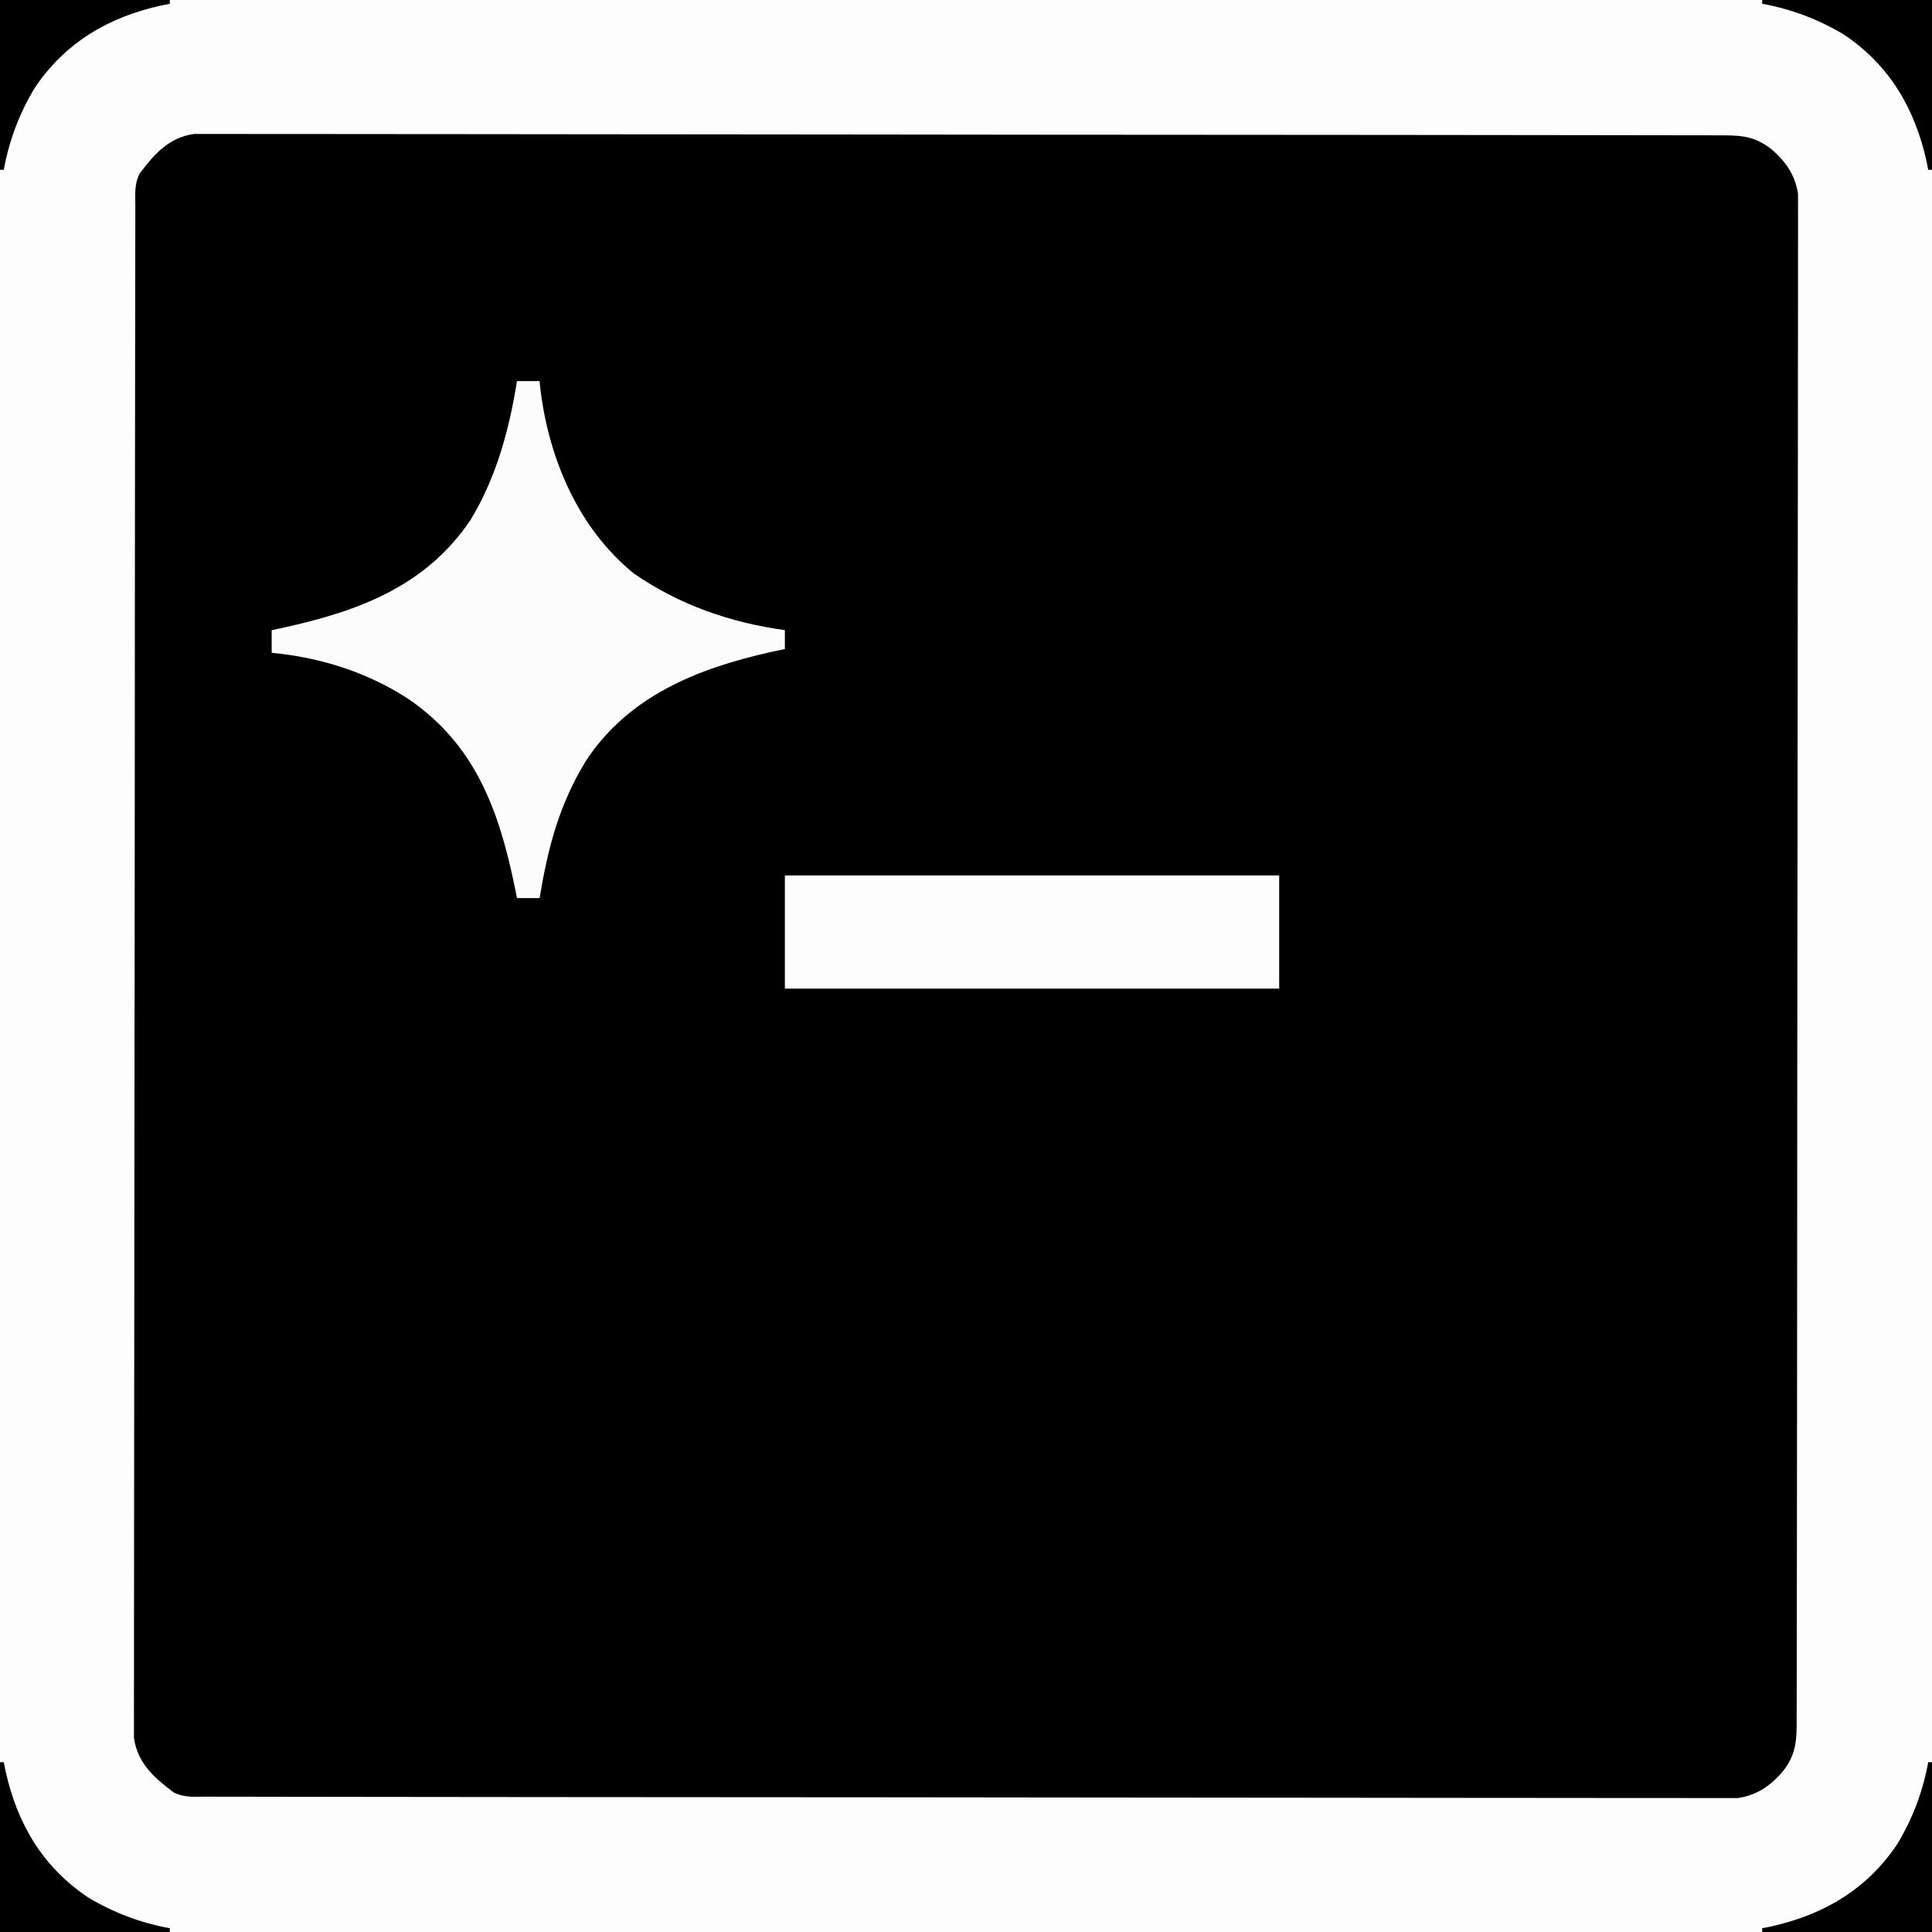
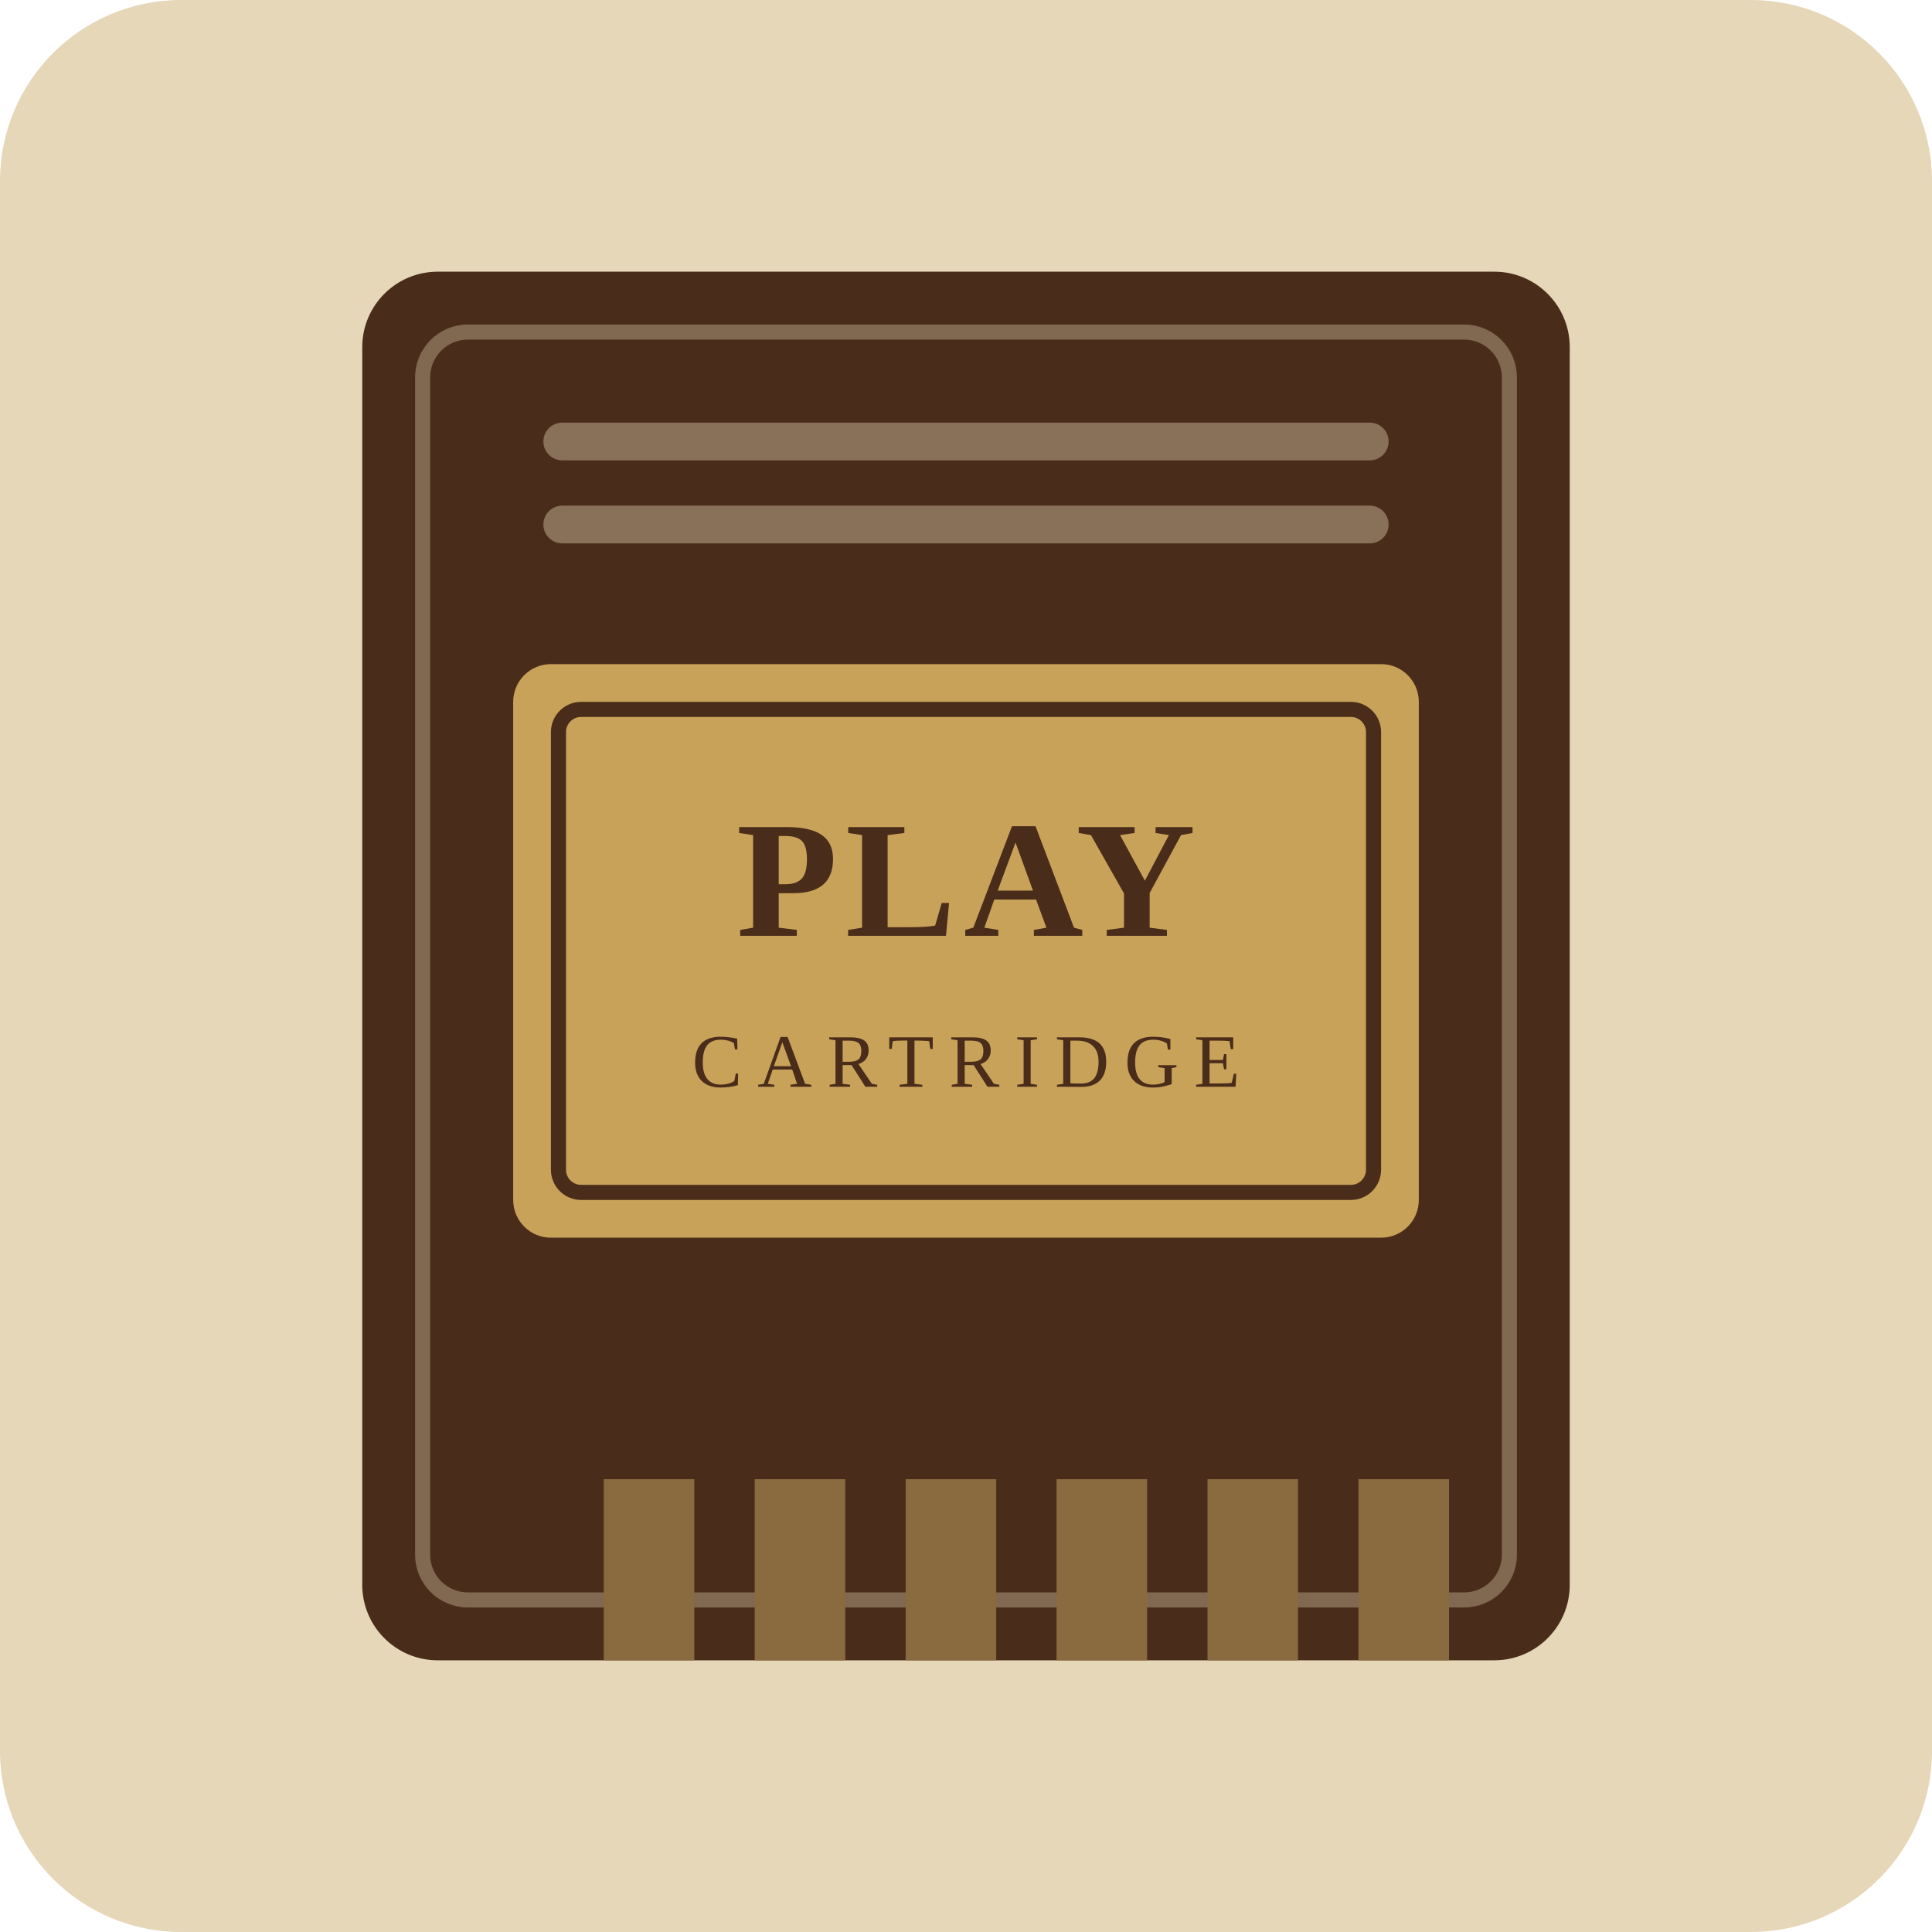
- <svg xmlns="http://www.w3.org/2000/svg" version="1.1" width="512" height="512">
-   <path d="M0 0 C168.96 0 337.92 0 512 0 C512 168.96 512 337.92 512 512 C343.04 512 174.08 512 0 512 C0 343.04 0 174.08 0 0 Z " fill="#000000" transform="translate(0,0)" />
-   <path d="M0 0 C168.96 0 337.92 0 512 0 C512 168.96 512 337.92 512 512 C343.04 512 174.08 512 0 512 C0 343.04 0 174.08 0 0 Z M37 46 C35.542 48.916 35.87 51.468 35.866 54.726 C35.863 55.429 35.861 56.132 35.859 56.856 C35.852 59.235 35.852 61.614 35.853 63.993 C35.85 65.706 35.846 67.42 35.842 69.133 C35.832 73.86 35.828 78.587 35.825 83.314 C35.821 88.405 35.812 93.496 35.803 98.586 C35.783 110.89 35.773 123.193 35.764 135.496 C35.76 141.286 35.755 147.075 35.749 152.864 C35.732 172.1 35.718 191.336 35.711 210.572 C35.709 215.567 35.707 220.561 35.705 225.556 C35.704 226.797 35.704 228.038 35.703 229.317 C35.695 249.437 35.67 269.557 35.637 289.676 C35.604 310.317 35.586 330.958 35.583 351.599 C35.581 363.195 35.572 374.79 35.547 386.385 C35.525 396.258 35.517 406.131 35.526 416.005 C35.531 421.044 35.529 426.084 35.51 431.124 C35.492 435.735 35.493 440.346 35.509 444.958 C35.511 446.628 35.507 448.299 35.495 449.969 C35.48 452.237 35.489 454.503 35.505 456.77 C35.504 458.031 35.503 459.291 35.502 460.59 C36.491 467.36 40.84 471.074 46 475 C48.916 476.458 51.468 476.13 54.726 476.134 C55.78 476.138 55.78 476.138 56.856 476.141 C59.235 476.148 61.614 476.148 63.993 476.147 C65.706 476.15 67.42 476.154 69.133 476.158 C73.86 476.168 78.587 476.172 83.314 476.175 C88.405 476.179 93.496 476.188 98.586 476.197 C110.89 476.217 123.193 476.227 135.496 476.236 C141.286 476.24 147.075 476.245 152.864 476.251 C172.1 476.268 191.336 476.282 210.572 476.289 C215.567 476.291 220.561 476.293 225.556 476.295 C227.418 476.296 227.418 476.296 229.317 476.297 C249.437 476.305 269.557 476.33 289.676 476.363 C310.317 476.396 330.958 476.414 351.599 476.417 C363.195 476.419 374.79 476.428 386.385 476.453 C396.258 476.475 406.131 476.483 416.005 476.474 C421.044 476.469 426.084 476.471 431.124 476.49 C435.735 476.508 440.346 476.507 444.958 476.491 C446.628 476.489 448.299 476.493 449.969 476.505 C452.237 476.52 454.503 476.511 456.77 476.495 C458.031 476.496 459.291 476.497 460.59 476.498 C465.743 475.745 469.553 473.011 472.812 469 C476.218 464.33 476.126 460.786 476.134 455.059 C476.137 454.357 476.139 453.655 476.141 452.932 C476.148 450.569 476.148 448.206 476.147 445.842 C476.15 444.135 476.154 442.429 476.158 440.722 C476.168 436.022 476.172 431.323 476.175 426.623 C476.179 421.558 476.188 416.493 476.197 411.428 C476.217 399.194 476.227 386.96 476.236 374.725 C476.24 368.967 476.245 363.209 476.251 357.451 C476.268 338.316 476.282 319.181 476.289 300.046 C476.291 295.08 476.293 290.114 476.295 285.148 C476.296 283.914 476.296 282.679 476.297 281.408 C476.305 261.398 476.33 241.389 476.363 221.379 C476.396 200.846 476.414 180.314 476.417 159.781 C476.419 148.249 476.428 136.716 476.453 125.183 C476.475 115.365 476.483 105.547 476.474 95.729 C476.469 90.717 476.471 85.706 476.49 80.695 C476.508 76.109 476.507 71.524 476.491 66.938 C476.489 65.277 476.493 63.617 476.505 61.956 C476.52 59.701 476.511 57.448 476.495 55.193 C476.496 53.313 476.496 53.313 476.498 51.395 C475.744 46.251 473.004 42.441 469 39.188 C464.33 35.782 460.786 35.874 455.059 35.866 C454.006 35.862 454.006 35.862 452.932 35.859 C450.569 35.852 448.206 35.852 445.842 35.853 C444.135 35.85 442.429 35.846 440.722 35.842 C436.022 35.832 431.323 35.828 426.623 35.825 C421.558 35.821 416.493 35.812 411.428 35.803 C399.194 35.783 386.96 35.773 374.725 35.764 C368.967 35.76 363.209 35.755 357.451 35.749 C338.316 35.732 319.181 35.718 300.046 35.711 C295.08 35.709 290.114 35.707 285.148 35.705 C283.297 35.704 283.297 35.704 281.408 35.703 C261.398 35.695 241.389 35.67 221.379 35.637 C200.846 35.604 180.314 35.586 159.781 35.583 C148.249 35.581 136.716 35.572 125.183 35.547 C115.365 35.525 105.547 35.517 95.729 35.526 C90.717 35.531 85.706 35.529 80.695 35.51 C76.109 35.492 71.524 35.493 66.938 35.509 C65.277 35.511 63.617 35.507 61.956 35.495 C59.701 35.48 57.448 35.489 55.193 35.505 C53.94 35.504 52.686 35.503 51.395 35.502 C44.635 36.493 40.921 40.847 37 46 Z " fill="#FDFDFD" transform="translate(0,0)" />
-   <path d="M0 0 C1.98 0 3.96 0 6 0 C6.112 1.129 6.112 1.129 6.227 2.281 C8.514 20.758 16.313 39.069 31 51 C43.084 59.324 56.465 63.975 71 66 C71 67.65 71 69.3 71 71 C69.113 71.402 69.113 71.402 67.188 71.812 C47.817 76.159 29.505 83.472 18.219 100.723 C11.132 112.358 8.197 123.735 6 137 C4.02 137 2.04 137 0 137 C-0.17 136.14 -0.34 135.28 -0.516 134.395 C-4.723 113.872 -10.943 96.372 -28.885 84.157 C-39.71 77.117 -52.191 73.208 -65 72 C-65 70.02 -65 68.04 -65 66 C-63.385 65.654 -63.385 65.654 -61.738 65.301 C-41.857 60.917 -24.135 54.33 -12.312 36.812 C-5.485 25.553 -2.054 12.916 0 0 Z " fill="#FCFCFC" transform="translate(137,101)" />
-   <path d="M0 0 C43.23 0 86.46 0 131 0 C131 9.9 131 19.8 131 30 C87.77 30 44.54 30 0 30 C0 20.1 0 10.2 0 0 Z " fill="#FDFDFD" transform="translate(208,232)" />
-   <path d="M0 0 C0.33 0 0.66 0 1 0 C1.147 0.739 1.294 1.477 1.445 2.238 C4.544 16.254 11.255 27.723 23.312 35.812 C30.113 39.889 37.206 42.575 45 44 C45 44.33 45 44.66 45 45 C30.15 45 15.3 45 0 45 C0 30.15 0 15.3 0 0 Z " fill="#000000" transform="translate(0,467)" />
-   <path d="M0 0 C0.33 0 0.66 0 1 0 C1 14.85 1 29.7 1 45 C-13.85 45 -28.7 45 -44 45 C-44 44.67 -44 44.34 -44 44 C-43.261 43.853 -42.523 43.706 -41.762 43.555 C-27.746 40.456 -16.277 33.745 -8.188 21.688 C-4.111 14.887 -1.425 7.794 0 0 Z " fill="#000000" transform="translate(511,467)" />
-   <path d="M0 0 C14.85 0 29.7 0 45 0 C45 14.85 45 29.7 45 45 C44.67 45 44.34 45 44 45 C43.853 44.261 43.706 43.523 43.555 42.762 C40.456 28.746 33.745 17.277 21.688 9.188 C14.887 5.111 7.794 2.425 0 1 C0 0.67 0 0.34 0 0 Z " fill="#000000" transform="translate(467,0)" />
-   <path d="M0 0 C14.85 0 29.7 0 45 0 C45 0.33 45 0.66 45 1 C44.261 1.147 43.523 1.294 42.762 1.445 C28.746 4.544 17.277 11.255 9.188 23.312 C5.111 30.113 2.425 37.206 1 45 C0.67 45 0.34 45 0 45 C0 30.15 0 15.3 0 0 Z " fill="#000000" transform="translate(0,0)" />
+ <svg xmlns="http://www.w3.org/2000/svg" version="1.1" width="512" height="512" viewBox="0 0 512 512">
+   <rect width="512" height="512" rx="48" fill="#e6d7b8" />
+   <rect x="96" y="72" width="320" height="368" rx="20" fill="#4a2c1a" />
+   <rect x="112" y="88" width="288" height="336" rx="12" fill="none" stroke="#e6d7b8" stroke-opacity="0.35" stroke-width="4" />
+   <rect x="144" y="112" width="224" height="10" rx="5" fill="#e6d7b8" fill-opacity="0.4" />
+   <rect x="144" y="134" width="224" height="10" rx="5" fill="#e6d7b8" fill-opacity="0.4" />
+   <rect x="136" y="176" width="240" height="152" rx="10" fill="#c9a25a" />
+   <rect x="148" y="188" width="216" height="128" rx="6" fill="none" stroke="#4a2c1a" stroke-width="4" />
+   <text x="256" y="248" text-anchor="middle" font-family="Georgia, 'Times New Roman', serif" font-size="44" font-weight="bold" fill="#4a2c1a" letter-spacing="2">PLAY</text>
+   <text x="256" y="288" text-anchor="middle" font-family="Georgia, 'Times New Roman', serif" font-size="20" fill="#4a2c1a" letter-spacing="4">CARTRIDGE</text>
+   <rect x="160" y="392" width="24" height="48" fill="#8a6a3f" />
+   <rect x="200" y="392" width="24" height="48" fill="#8a6a3f" />
+   <rect x="240" y="392" width="24" height="48" fill="#8a6a3f" />
+   <rect x="280" y="392" width="24" height="48" fill="#8a6a3f" />
+   <rect x="320" y="392" width="24" height="48" fill="#8a6a3f" />
+   <rect x="360" y="392" width="24" height="48" fill="#8a6a3f" />
</svg>
